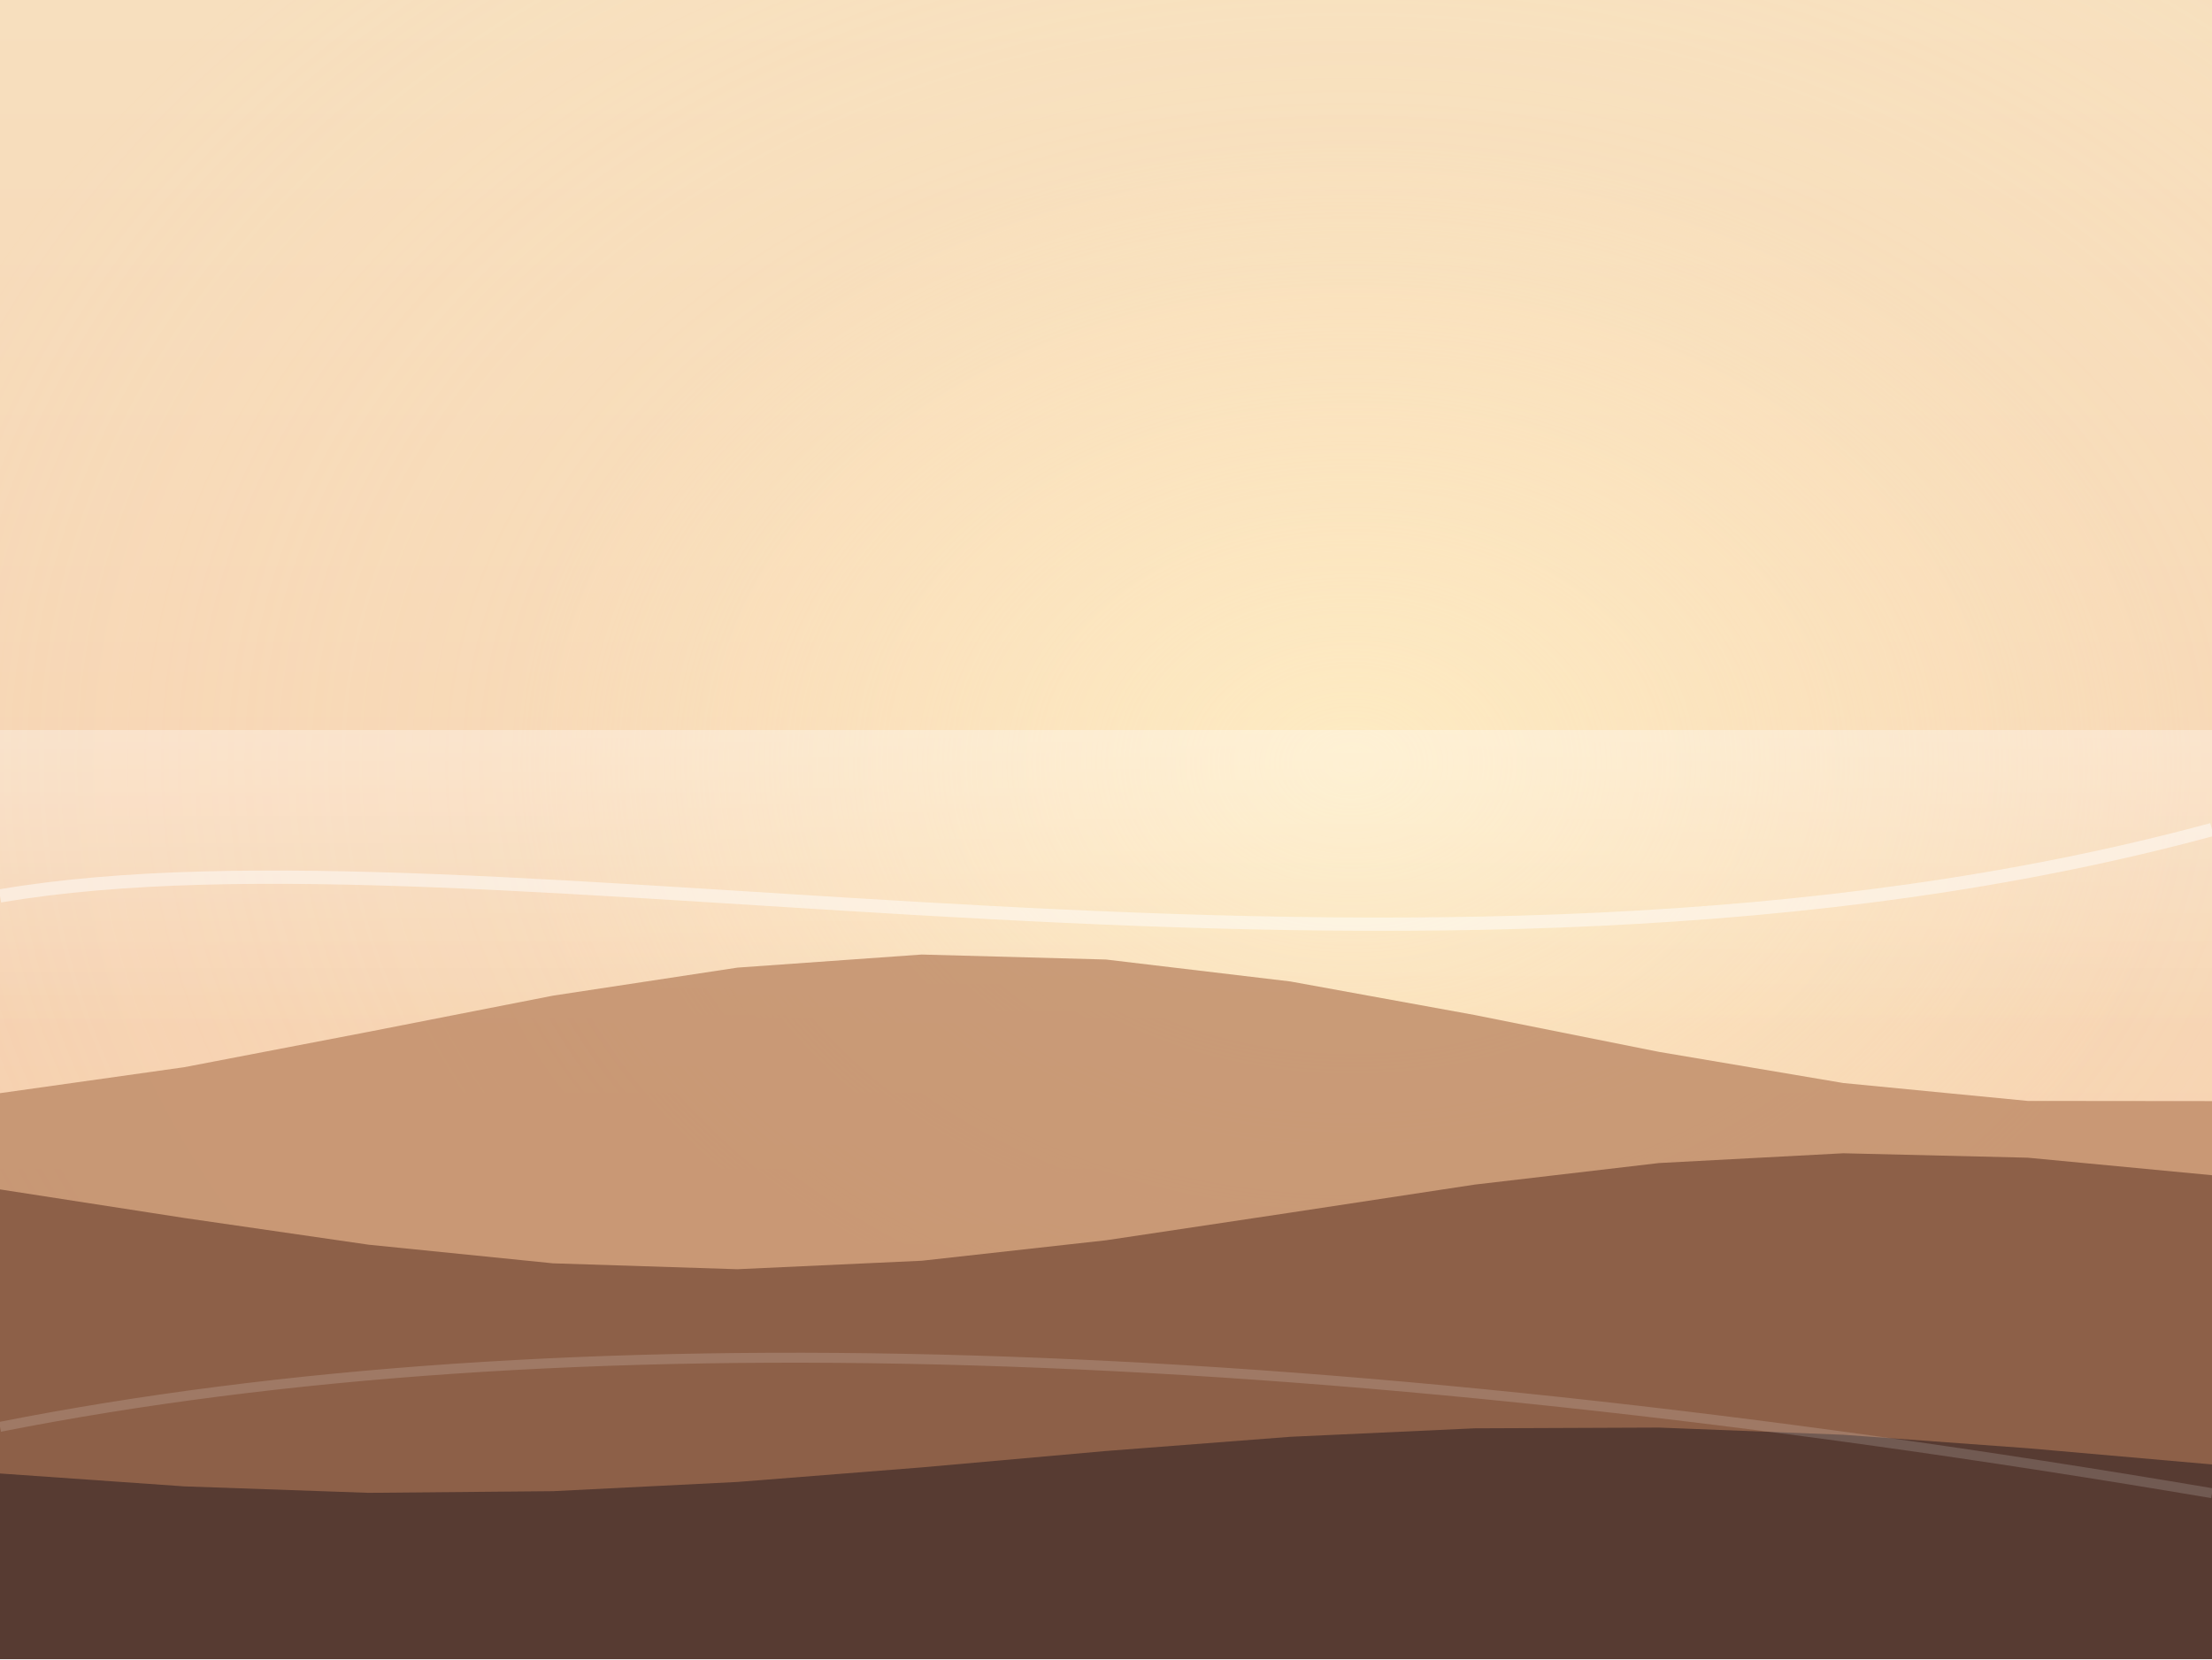
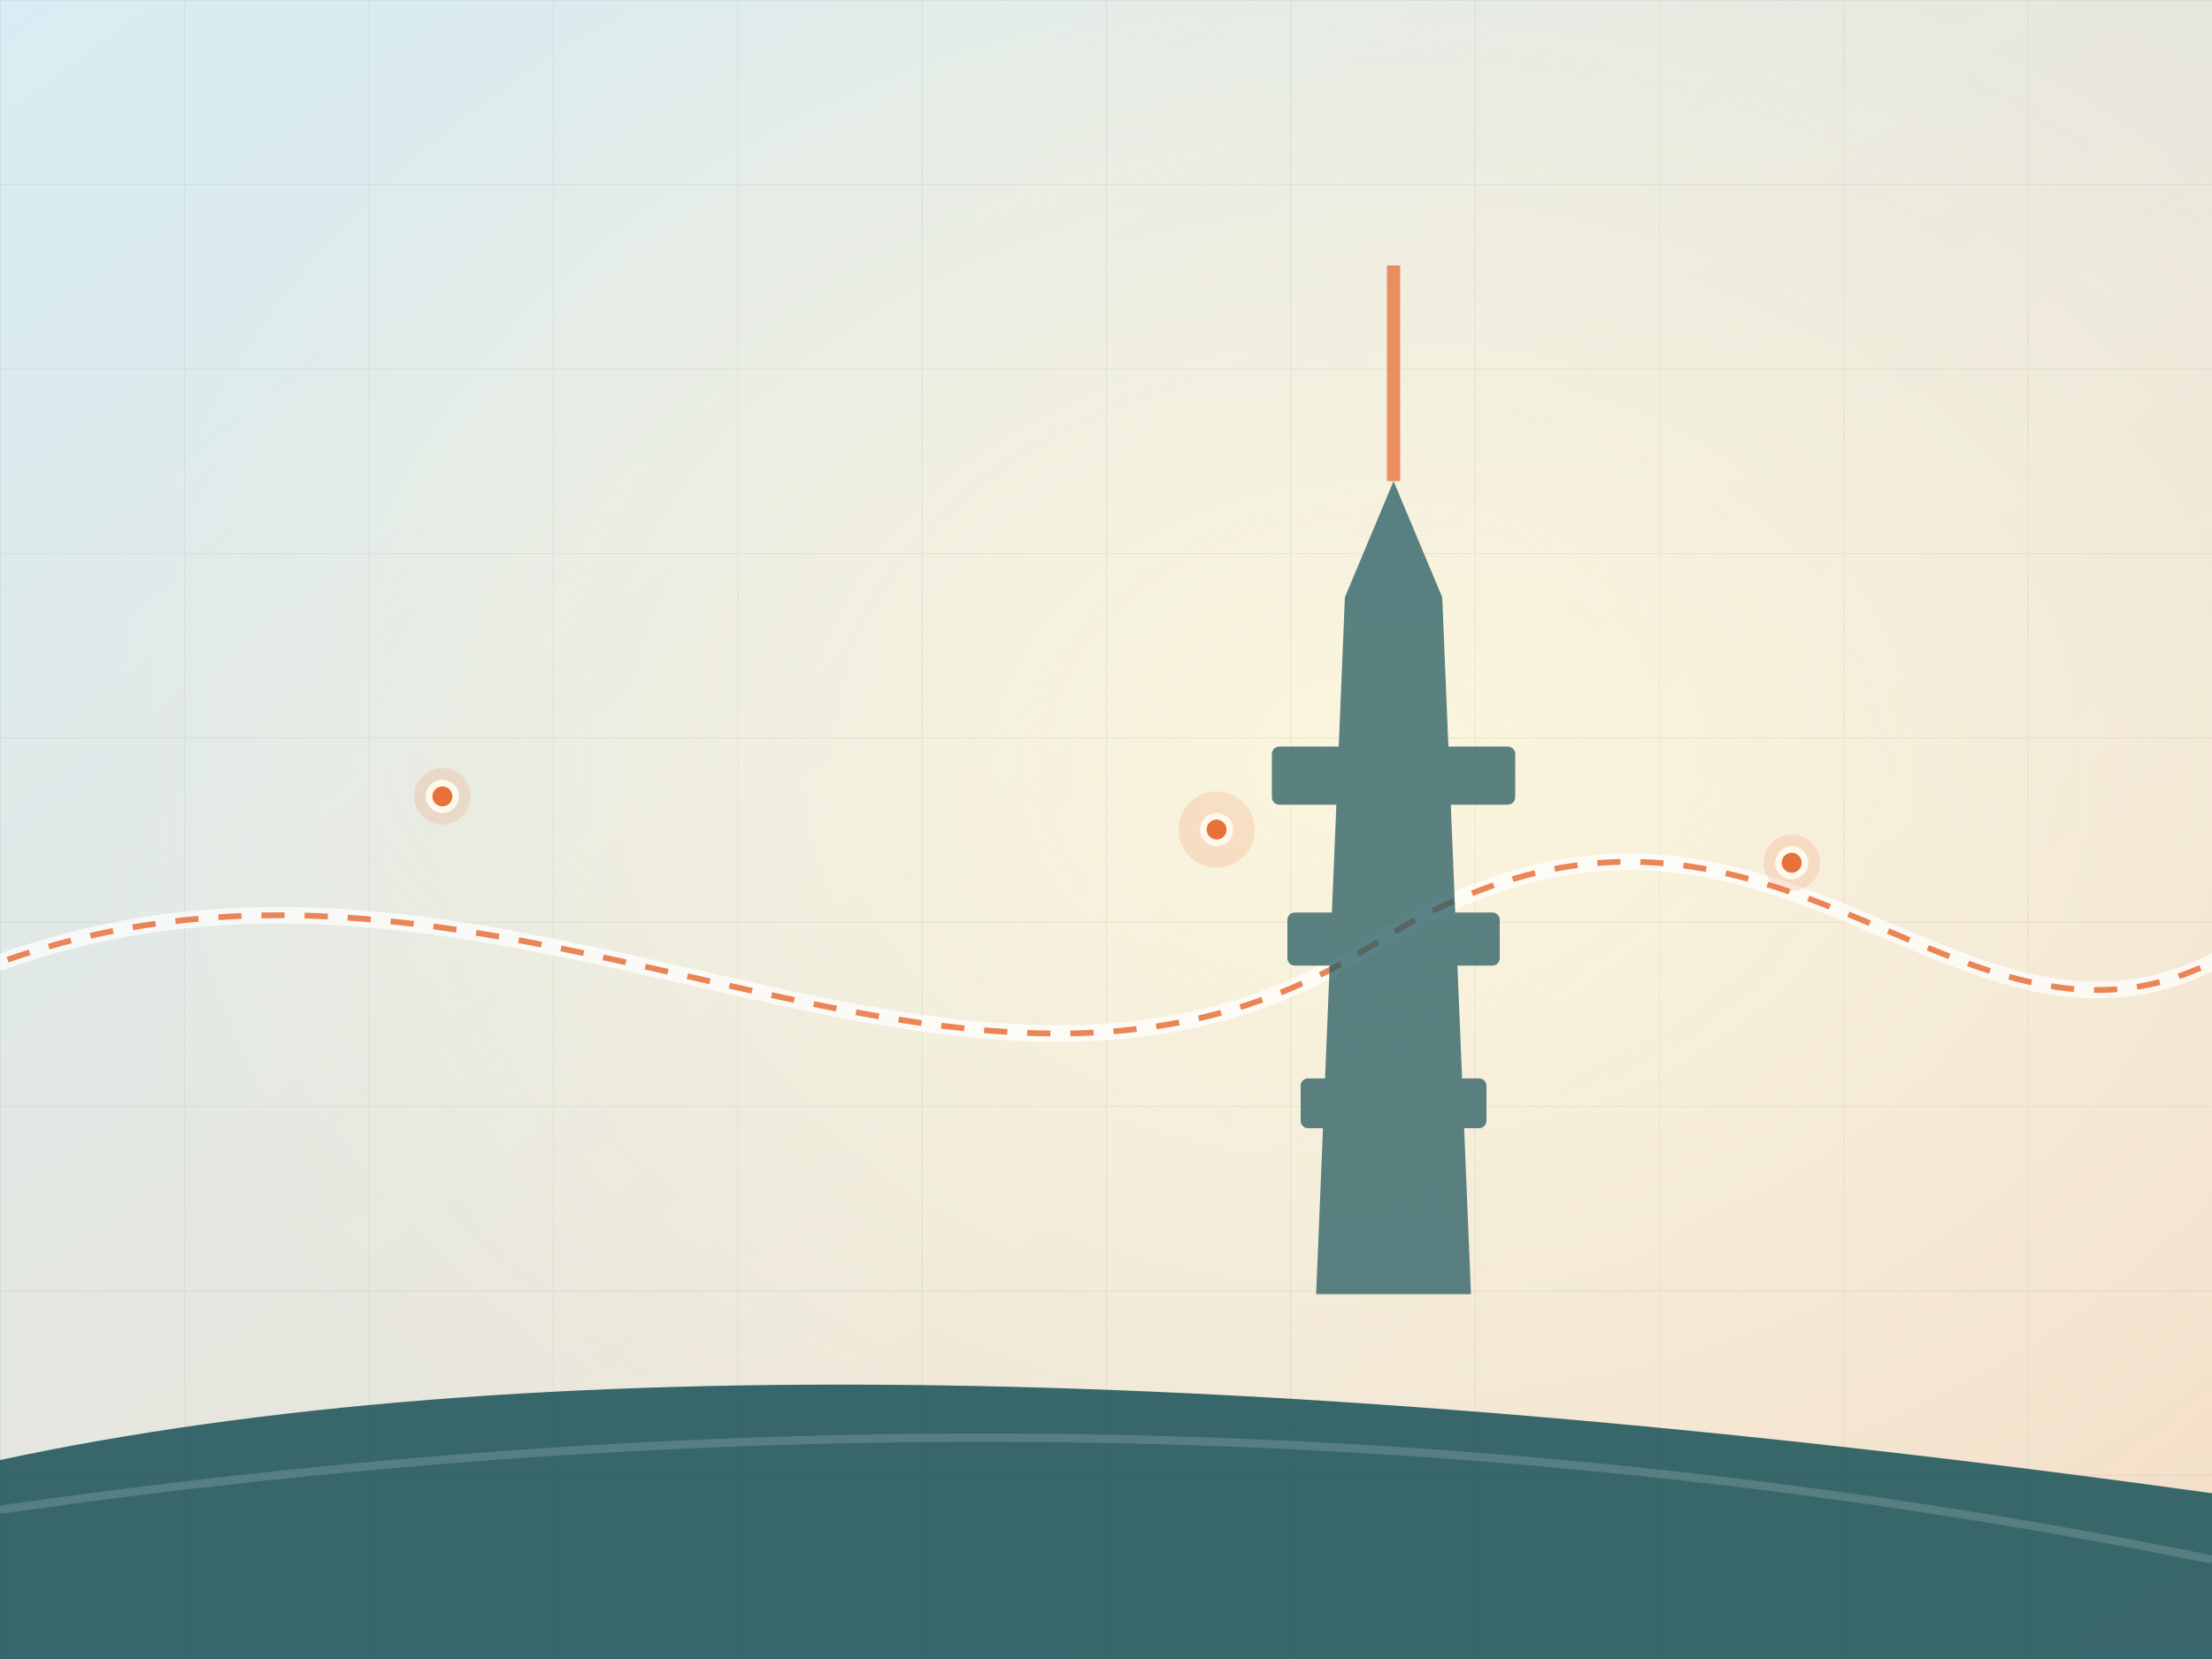
- <svg xmlns="http://www.w3.org/2000/svg" viewBox="0 0 1200 900" width="1200" height="900" role="img" aria-label="여행 사진 자리표시자">
+ <svg xmlns="http://www.w3.org/2000/svg" viewBox="0 0 1200 900" width="1200" height="900" role="img" aria-label="여행 기록 일러스트레이션">
  <defs>
-     <linearGradient id="sky" x1="0" y1="0" x2="0" y2="1">
-       <stop offset="0%" stop-color="#f7dfbe" />
-       <stop offset="100%" stop-color="#f6c9a9" />
+     <linearGradient id="sky" x1="0" y1="0" x2="1" y2="1">
+       <stop offset="0%" stop-color="#d8edf4" />
+       <stop offset="100%" stop-color="#f6dfc7" />
    </linearGradient>
-     <radialGradient id="glow" cx="61%" cy="46%" r="68%">
-       <stop offset="0%" stop-color="#fff0c6" stop-opacity="0.82" />
-       <stop offset="55%" stop-color="#fff0c6" stop-opacity="0.16" />
-       <stop offset="100%" stop-color="#fff0c6" stop-opacity="0" />
+     <radialGradient id="light" cx="62%" cy="46%" r="58%">
+       <stop offset="0%" stop-color="#fff8dd" stop-opacity="0.86" />
+       <stop offset="100%" stop-color="#fff8dd" stop-opacity="0" />
    </radialGradient>
-     <linearGradient id="haze" x1="0" y1="0" x2="0" y2="1">
-       <stop offset="0%" stop-color="#ffffff" stop-opacity="0.3" />
-       <stop offset="100%" stop-color="#ffffff" stop-opacity="0" />
-     </linearGradient>
+     <pattern id="grid" width="100" height="100" patternUnits="userSpaceOnUse">
+       <path d="M 100 0 L 0 0 0 100" fill="none" stroke="#285c62" stroke-opacity="0.08" stroke-width="1" />
+     </pattern>
+     <filter id="soft">
+       <feGaussianBlur stdDeviation="12" />
+     </filter>
  </defs>
  <rect width="1200" height="900" fill="url(#sky)" />
-   <rect width="1200" height="900" fill="url(#glow)" />
-   <rect y="396.0" width="1200" height="162.0" fill="url(#haze)" />
-   <path d="M0 486.0 C 264.0 441.0, 768.0 567.0, 1200 450.0" fill="none" stroke="#ffffff" stroke-opacity="0.48" stroke-width="7.2" />
-   <polygon points="0.0,593.0 100.0,578.9 200.0,559.7 300.0,540.1 400.0,524.9 500.0,517.8 600.0,520.5 700.0,532.4 800.0,550.6 900.0,570.6 1000.0,587.5 1100.0,597.2 1200.0,597.3 1200,900 0,900" fill="#be8b68" opacity="0.82" />
-   <polygon points="0.0,645.2 100.0,660.7 200.0,675.2 300.0,685.3 400.0,688.5 500.0,683.9 600.0,672.8 700.0,657.8 800.0,642.6 900.0,630.9 1000.0,625.6 1100.0,628.0 1200.0,637.5 1200,900 0,900" fill="#8d6048" />
-   <polygon points="0.0,799.3 100.0,806.3 200.0,809.8 300.0,808.9 400.0,803.9 500.0,796.0 600.0,787.1 700.0,779.4 800.0,774.8 900.0,774.4 1000.0,778.3 1100.0,785.6 1200.0,794.4 1200,900 0,900" fill="#573b32" />
-   <path d="M0 774.0 Q 456.0 684.0 1200 810.0" fill="none" stroke="#ffffff" stroke-opacity="0.16" stroke-width="5.4" />
+   <rect width="1200" height="900" fill="url(#light)" />
+   <rect width="1200" height="900" fill="url(#grid)" />
+   <path d="M -60 549 C 240 387, 504 666, 744 513 S 1080 657, 1260 477" fill="none" stroke="#ffffff" stroke-opacity="0.72" stroke-width="9" />
+   <path d="M -60 549 C 240 387, 504 666, 744 513 S 1080 657, 1260 477" fill="none" stroke="#e8703a" stroke-opacity="0.84" stroke-width="3.15" stroke-dasharray="12.6 10.8" />
+   <g transform="translate(756 144)" fill="#285c62" opacity="0.76">
+     <path d="M-42 558 L-26.4 180 L0 117 L26.4 180 L42 558Z" />
+     <rect x="-66" y="261" width="132" height="31.5" rx="4" />
+     <rect x="-57.6" y="351" width="115.2" height="28.8" rx="4" />
+     <rect x="-50.4" y="441" width="100.8" height="27" rx="4" />
+     <path d="M0 117V0" stroke="#e8703a" stroke-width="7.2" />
+   </g>
+   <g transform="translate(240 432)">
+     <circle r="15.3" fill="#e8703a" fill-opacity="0.16" />
+     <circle r="7.2" fill="#e8703a" stroke="#fff8ec" stroke-width="3.6" />
+   </g>
+   <g transform="translate(660 450)">
+     <circle r="20.7" fill="#e8703a" fill-opacity="0.16" />
+     <circle r="7.2" fill="#e8703a" stroke="#fff8ec" stroke-width="3.6" />
+   </g>
+   <g transform="translate(972 468)">
+     <circle r="15.3" fill="#e8703a" fill-opacity="0.16" />
+     <circle r="7.2" fill="#e8703a" stroke="#fff8ec" stroke-width="3.6" />
+   </g>
+   <path d="M0 792 Q 420 702 1200 810 V900 H0Z" fill="#285c62" opacity="0.92" />
+   <path d="M0 819 Q 624 729 1200 846" fill="none" stroke="#fff" stroke-opacity="0.16" stroke-width="4.5" />
</svg>
